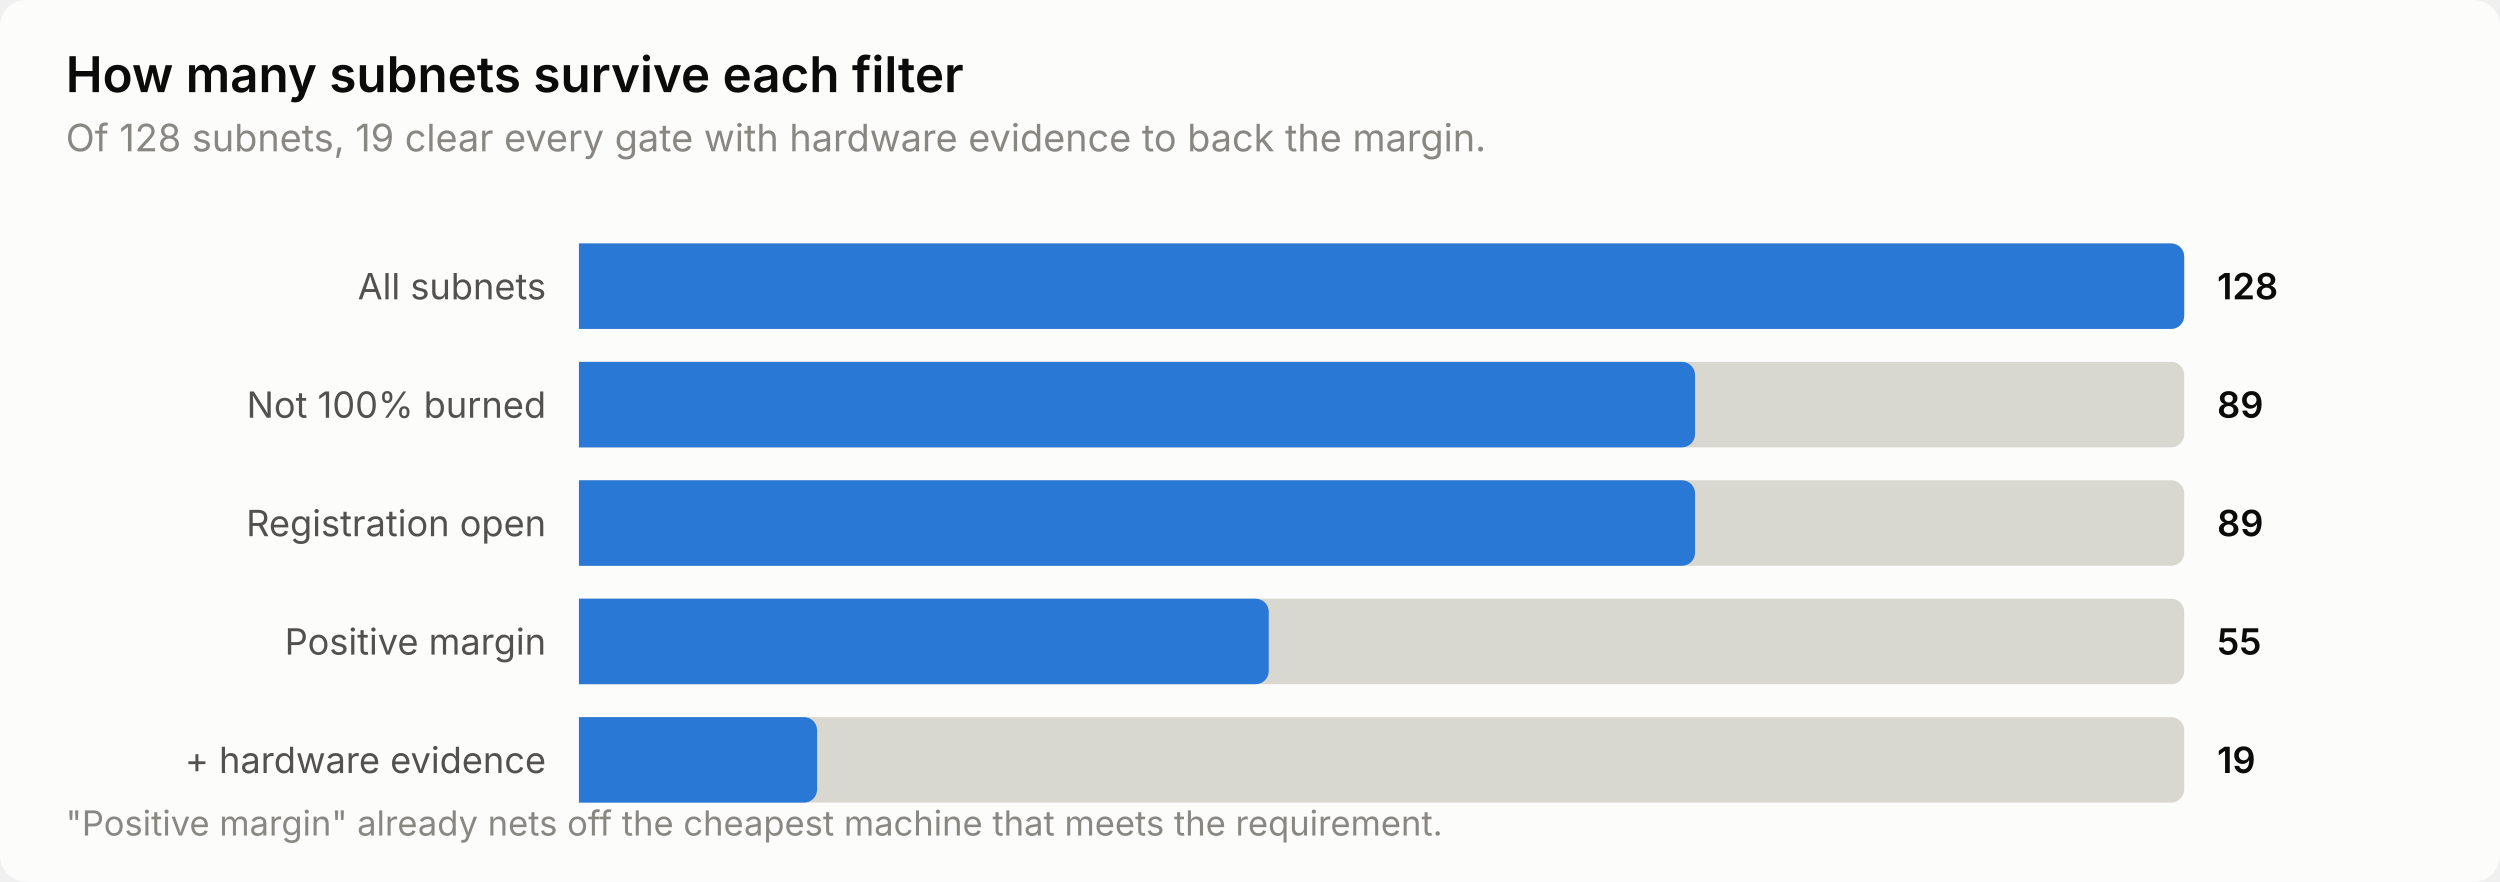
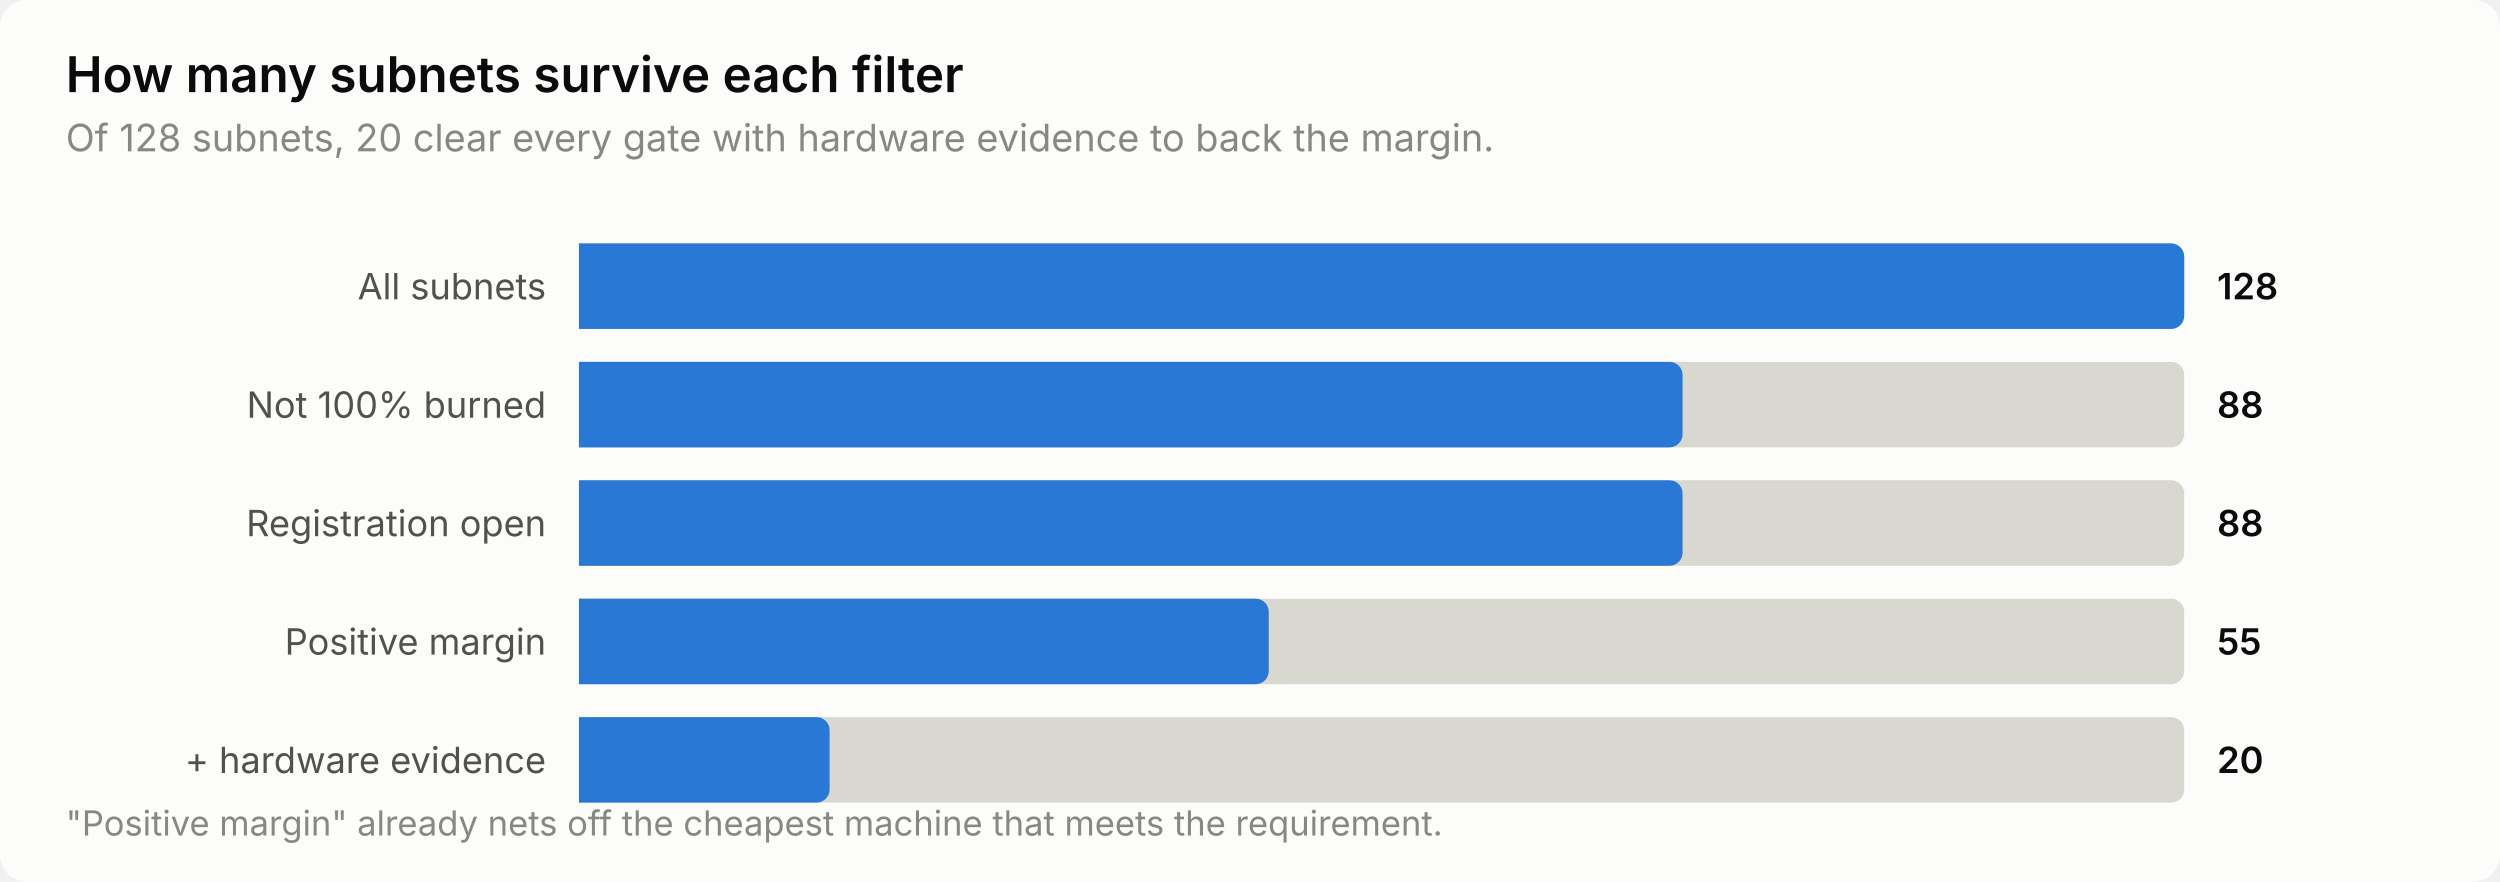
<svg xmlns="http://www.w3.org/2000/svg" width="760" height="268" viewBox="0 0 760 268" role="img" aria-label="How many subnets survive each filter">
  <style>
    text { font-family: system-ui, -apple-system, 'Segoe UI', sans-serif; }
    .t-title { font-size: 15px; font-weight: 600; }
    .t-sub { font-size: 11.5px; }
    .t-lab { font-size: 11px; }
    .t-val { font-size: 11px; font-weight: 600; font-variant-numeric: tabular-nums; }
    .t-tick { font-size: 10.5px; font-variant-numeric: tabular-nums; }

    .surface { fill: #fcfcfb; }
    .ink { fill: #0b0b0b; }
    .ink2 { fill: #52514e; }
    .muted { fill: #898781; }
    .grid { stroke: #e1e0d9; }
    .axis { stroke: #c3c2b7; }
    .accent { fill: #2a78d6; }
    .critical { fill: #d03b3b; }
    .deemph { fill: #d8d7d0; }

    @media (prefers-color-scheme: dark) {
      .surface { fill: #1a1a19; }
      .ink { fill: #ffffff; }
      .ink2 { fill: #c3c2b7; }
      .muted { fill: #898781; }
      .grid { stroke: #2c2c2a; }
      .axis { stroke: #383835; }
      .accent { fill: #3987e5; }
      .deemph { fill: #3a3a37; }
    }
</style>
  <rect class="surface" width="760" height="268" rx="8" />
  <text class="ink t-title" x="20" y="28">How many subnets survive each filter</text>
-   <text class="muted t-sub" x="20" y="46">Of 128 subnets, 19 clear every gate with hardware evidence to back the margin.</text>
+   <text class="muted t-sub" x="20" y="46">Of 128 subnets, 20 clear every gate with hardware evidence to back the margin.</text>
  <text class="ink2 t-lab" x="166" y="91" text-anchor="end">All subnets</text>
  <path class="deemph" d="M176.0,74.0 H660.0 a4.0,4.0 0 0 1 4.0,4.0 V96.0 a4.0,4.0 0 0 1 -4.0,4.0 H176.0 Z" />
  <path class="accent" d="M176.0,74.0 H660.0 a4.0,4.0 0 0 1 4.0,4.0 V96.0 a4.0,4.0 0 0 1 -4.0,4.0 H176.0 Z" />
  <text class="ink t-val" x="674" y="91">128</text>
  <text class="ink2 t-lab" x="166" y="127" text-anchor="end">Not 100% burned</text>
  <path class="deemph" d="M176.0,110.0 H660.0 a4.0,4.0 0 0 1 4.0,4.0 V132.0 a4.0,4.0 0 0 1 -4.0,4.0 H176.0 Z" />
-   <path class="accent" d="M176.0,110.0 H511.3 a4.0,4.0 0 0 1 4.0,4.0 V132.0 a4.0,4.0 0 0 1 -4.0,4.0 H176.0 Z" />
-   <text class="ink t-val" x="674" y="127">89</text>
+   <path class="accent" d="M176.0,110.0 H507.5 a4.0,4.0 0 0 1 4.0,4.0 V132.0 a4.0,4.0 0 0 1 -4.0,4.0 H176.0 Z" />
+   <text class="ink t-val" x="674" y="127">88</text>
  <text class="ink2 t-lab" x="166" y="163" text-anchor="end">Registration open</text>
  <path class="deemph" d="M176.0,146.0 H660.0 a4.0,4.0 0 0 1 4.0,4.0 V168.0 a4.0,4.0 0 0 1 -4.0,4.0 H176.0 Z" />
-   <path class="accent" d="M176.0,146.0 H511.3 a4.0,4.0 0 0 1 4.0,4.0 V168.0 a4.0,4.0 0 0 1 -4.0,4.0 H176.0 Z" />
-   <text class="ink t-val" x="674" y="163">89</text>
+   <path class="accent" d="M176.0,146.0 H507.5 a4.0,4.0 0 0 1 4.0,4.0 V168.0 a4.0,4.0 0 0 1 -4.0,4.0 H176.0 Z" />
+   <text class="ink t-val" x="674" y="163">88</text>
  <text class="ink2 t-lab" x="166" y="199" text-anchor="end">Positive margin</text>
  <path class="deemph" d="M176.0,182.0 H660.0 a4.0,4.0 0 0 1 4.0,4.0 V204.0 a4.0,4.0 0 0 1 -4.0,4.0 H176.0 Z" />
  <path class="accent" d="M176.0,182.0 H381.7 a4.0,4.0 0 0 1 4.0,4.0 V204.0 a4.0,4.0 0 0 1 -4.0,4.0 H176.0 Z" />
  <text class="ink t-val" x="674" y="199">55</text>
  <text class="ink2 t-lab" x="166" y="235" text-anchor="end">+ hardware evidence</text>
  <path class="deemph" d="M176.0,218.0 H660.0 a4.0,4.0 0 0 1 4.0,4.0 V240.0 a4.0,4.0 0 0 1 -4.0,4.0 H176.0 Z" />
-   <path class="accent" d="M176.0,218.0 H244.4 a4.0,4.0 0 0 1 4.0,4.0 V240.0 a4.0,4.0 0 0 1 -4.0,4.0 H176.0 Z" />
-   <text class="ink t-val" x="674" y="235">19</text>
+   <path class="accent" d="M176.0,218.0 H248.2 a4.0,4.0 0 0 1 4.0,4.0 V240.0 a4.0,4.0 0 0 1 -4.0,4.0 H176.0 Z" />
+   <text class="ink t-val" x="674" y="235">20</text>
  <text class="muted t-tick" x="20" y="254">"Positive margin" already nets off the cheapest machine that meets the requirement.</text>
</svg>
